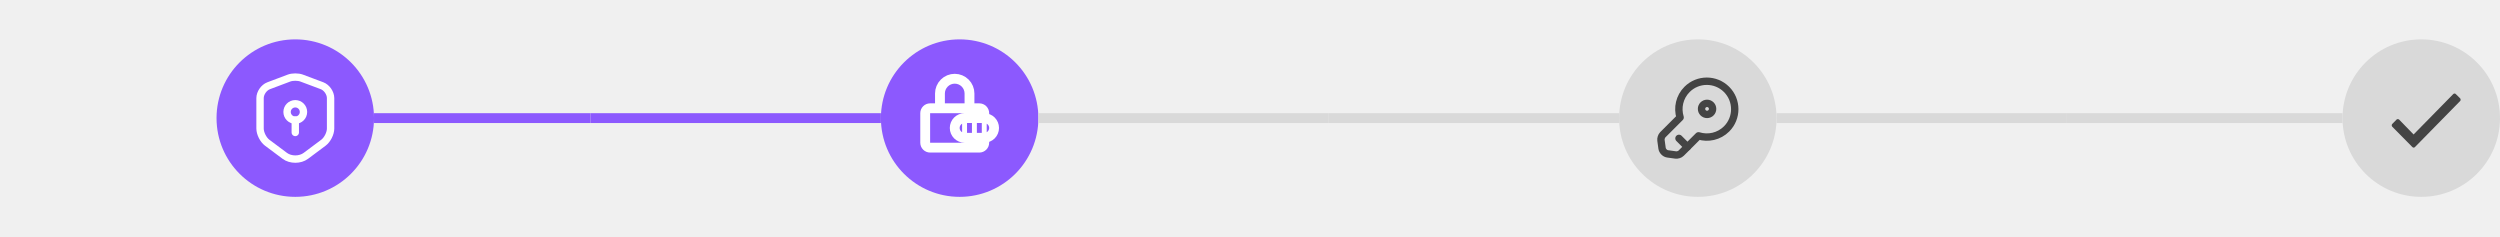
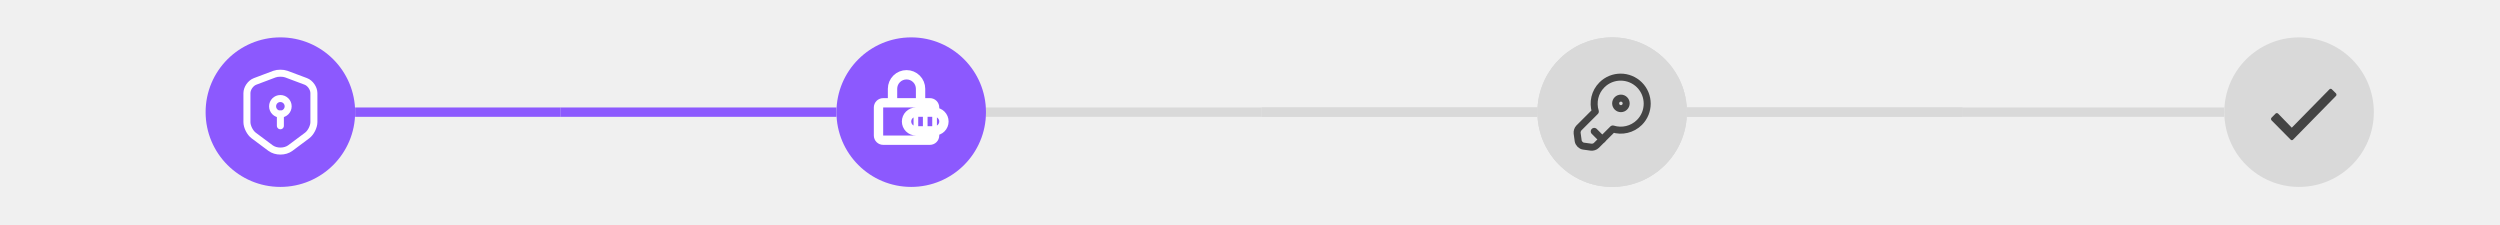
- <svg xmlns="http://www.w3.org/2000/svg" width="508" height="48" viewBox="0 0 508 48" fill="none">
+ <svg xmlns="http://www.w3.org/2000/svg" width="535" height="48" viewBox="0 0 535 48" fill="none">
  <rect x="420" y="23" width="56" height="2" fill="#D9D9D9" />
  <rect x="476" y="8" width="32" height="32" rx="16" fill="#D9D9D9" />
  <rect width="16" height="16" transform="translate(484 16)" fill="#D9D9D9" />
  <path d="M498.499 19.117L490.442 27.324L487.501 24.297C487.348 24.172 487.103 24.172 486.98 24.297L486.092 25.202C485.969 25.327 485.969 25.577 486.092 25.733L490.197 29.883C490.35 30.039 490.565 30.039 490.718 29.883L499.908 20.521C500.031 20.396 500.031 20.147 499.908 19.991L499.02 19.117C498.897 18.961 498.652 18.961 498.499 19.117Z" fill="#444444" />
  <rect x="120" y="23" width="59" height="2" fill="#8C59FE" />
  <rect x="179" y="8" width="32" height="32" rx="16" fill="#8C59FE" />
  <rect x="211" y="23" width="59" height="2" fill="#D9D9D9" />
  <rect x="270" y="23" width="59" height="2" fill="#D9D9D9" />
  <rect x="329" y="8" width="32" height="32" rx="16" fill="#D9D9D9" />
  <rect x="361" y="23" width="59" height="2" fill="#D9D9D9" />
+   <rect x="270" y="23" width="59" height="2" fill="#D9D9D9" />
+   <rect x="329" y="8" width="32" height="32" rx="16" fill="#D9D9D9" />
+   <rect x="361" y="23" width="59" height="2" fill="#D9D9D9" />
  <rect x="44" y="8" width="32" height="32" rx="16" fill="#8C59FE" />
  <rect x="76" y="23" width="44" height="2" fill="#8C59FE" />
-   <path d="M350.842 26.198C349.297 27.735 347.085 28.207 345.142 27.6L341.61 31.125C341.355 31.387 340.852 31.545 340.492 31.492L338.857 31.267C338.317 31.192 337.815 30.683 337.732 30.142L337.507 28.508C337.455 28.148 337.627 27.645 337.875 27.39L341.4 23.865C340.8 21.915 341.265 19.703 342.81 18.165C345.022 15.953 348.615 15.953 350.835 18.165C353.055 20.378 353.055 23.985 350.842 26.198Z" stroke="#444444" stroke-width="1.5" stroke-miterlimit="10" stroke-linecap="round" stroke-linejoin="round" />
+   <path d="M350.842 26.198C349.297 27.735 347.085 28.208 345.142 27.6L341.61 31.125C341.355 31.388 340.852 31.545 340.492 31.493L338.857 31.268C338.317 31.193 337.815 30.683 337.732 30.143L337.507 28.508C337.455 28.148 337.627 27.645 337.875 27.39L341.4 23.865C340.8 21.915 341.265 19.703 342.81 18.165C345.022 15.953 348.615 15.953 350.835 18.165C353.055 20.378 353.055 23.985 350.842 26.198Z" stroke="#444444" stroke-width="1.5" stroke-miterlimit="10" stroke-linecap="round" stroke-linejoin="round" />
  <path d="M341.167 28.118L342.892 29.843" stroke="#444444" stroke-width="1.5" stroke-miterlimit="10" stroke-linecap="round" stroke-linejoin="round" />
  <path d="M346.875 23.25C347.496 23.25 348 22.746 348 22.125C348 21.504 347.496 21 346.875 21C346.254 21 345.75 21.504 345.75 22.125C345.75 22.746 346.254 23.25 346.875 23.25Z" stroke="#444444" stroke-width="1.5" stroke-linecap="round" stroke-linejoin="round" />
  <path d="M58.742 15.858L54.583 17.425C53.625 17.783 52.842 18.917 52.842 19.933V26.125C52.842 27.108 53.492 28.4 54.283 28.992L57.867 31.667C59.042 32.55 60.975 32.55 62.15 31.667L65.733 28.992C66.525 28.4 67.175 27.108 67.175 26.125V19.933C67.175 18.908 66.392 17.775 65.433 17.417L61.275 15.858C60.567 15.6 59.433 15.6 58.742 15.858Z" stroke="white" stroke-width="1.5" stroke-linecap="round" stroke-linejoin="round" />
-   <path d="M60 24.417C60.92 24.417 61.667 23.671 61.667 22.75C61.667 21.83 60.92 21.083 60 21.083C59.08 21.083 58.333 21.83 58.333 22.75C58.333 23.671 59.08 24.417 60 24.417Z" stroke="white" stroke-width="1.5" stroke-miterlimit="10" stroke-linecap="round" stroke-linejoin="round" />
-   <path d="M60 24.417V26.917" stroke="white" stroke-width="1.5" stroke-miterlimit="10" stroke-linecap="round" stroke-linejoin="round" />
+   <path d="M60 24.417C60.92 24.417 61.667 23.671 61.667 22.75C61.667 21.83 60.92 21.084 60 21.084C59.08 21.084 58.333 21.83 58.333 22.75C58.333 23.671 59.08 24.417 60 24.417Z" stroke="white" stroke-width="1.5" stroke-miterlimit="10" stroke-linecap="round" stroke-linejoin="round" />
+   <path d="M60 24.416V26.916" stroke="white" stroke-width="1.5" stroke-miterlimit="10" stroke-linecap="round" stroke-linejoin="round" />
  <path d="M200 24V23C200 22.735 199.895 22.48 199.707 22.293C199.52 22.105 199.265 22 199 22H189C188.735 22 188.48 22.105 188.293 22.293C188.105 22.48 188 22.735 188 23V29C188 29.265 188.105 29.52 188.293 29.707C188.48 29.895 188.735 30 189 30H199C199.265 30 199.52 29.895 199.707 29.707C199.895 29.52 200 29.265 200 29V28M200 24H196C195.47 24 194.961 24.211 194.586 24.586C194.211 24.961 194 25.47 194 26C194 26.53 194.211 27.039 194.586 27.414C194.961 27.789 195.47 28 196 28H200M200 24C200.53 24 201.039 24.211 201.414 24.586C201.789 24.961 202 25.47 202 26C202 26.53 201.789 27.039 201.414 27.414C201.039 27.789 200.53 28 200 28M191 22V19C191 18.204 191.316 17.441 191.879 16.879C192.441 16.316 193.204 16 194 16C194.796 16 195.559 16.316 196.121 16.879C196.684 17.441 197 18.204 197 19V22M199.5 26H200.5M197.5 26H198.5M195.5 26H196.5" stroke="white" stroke-width="2" />
</svg>
